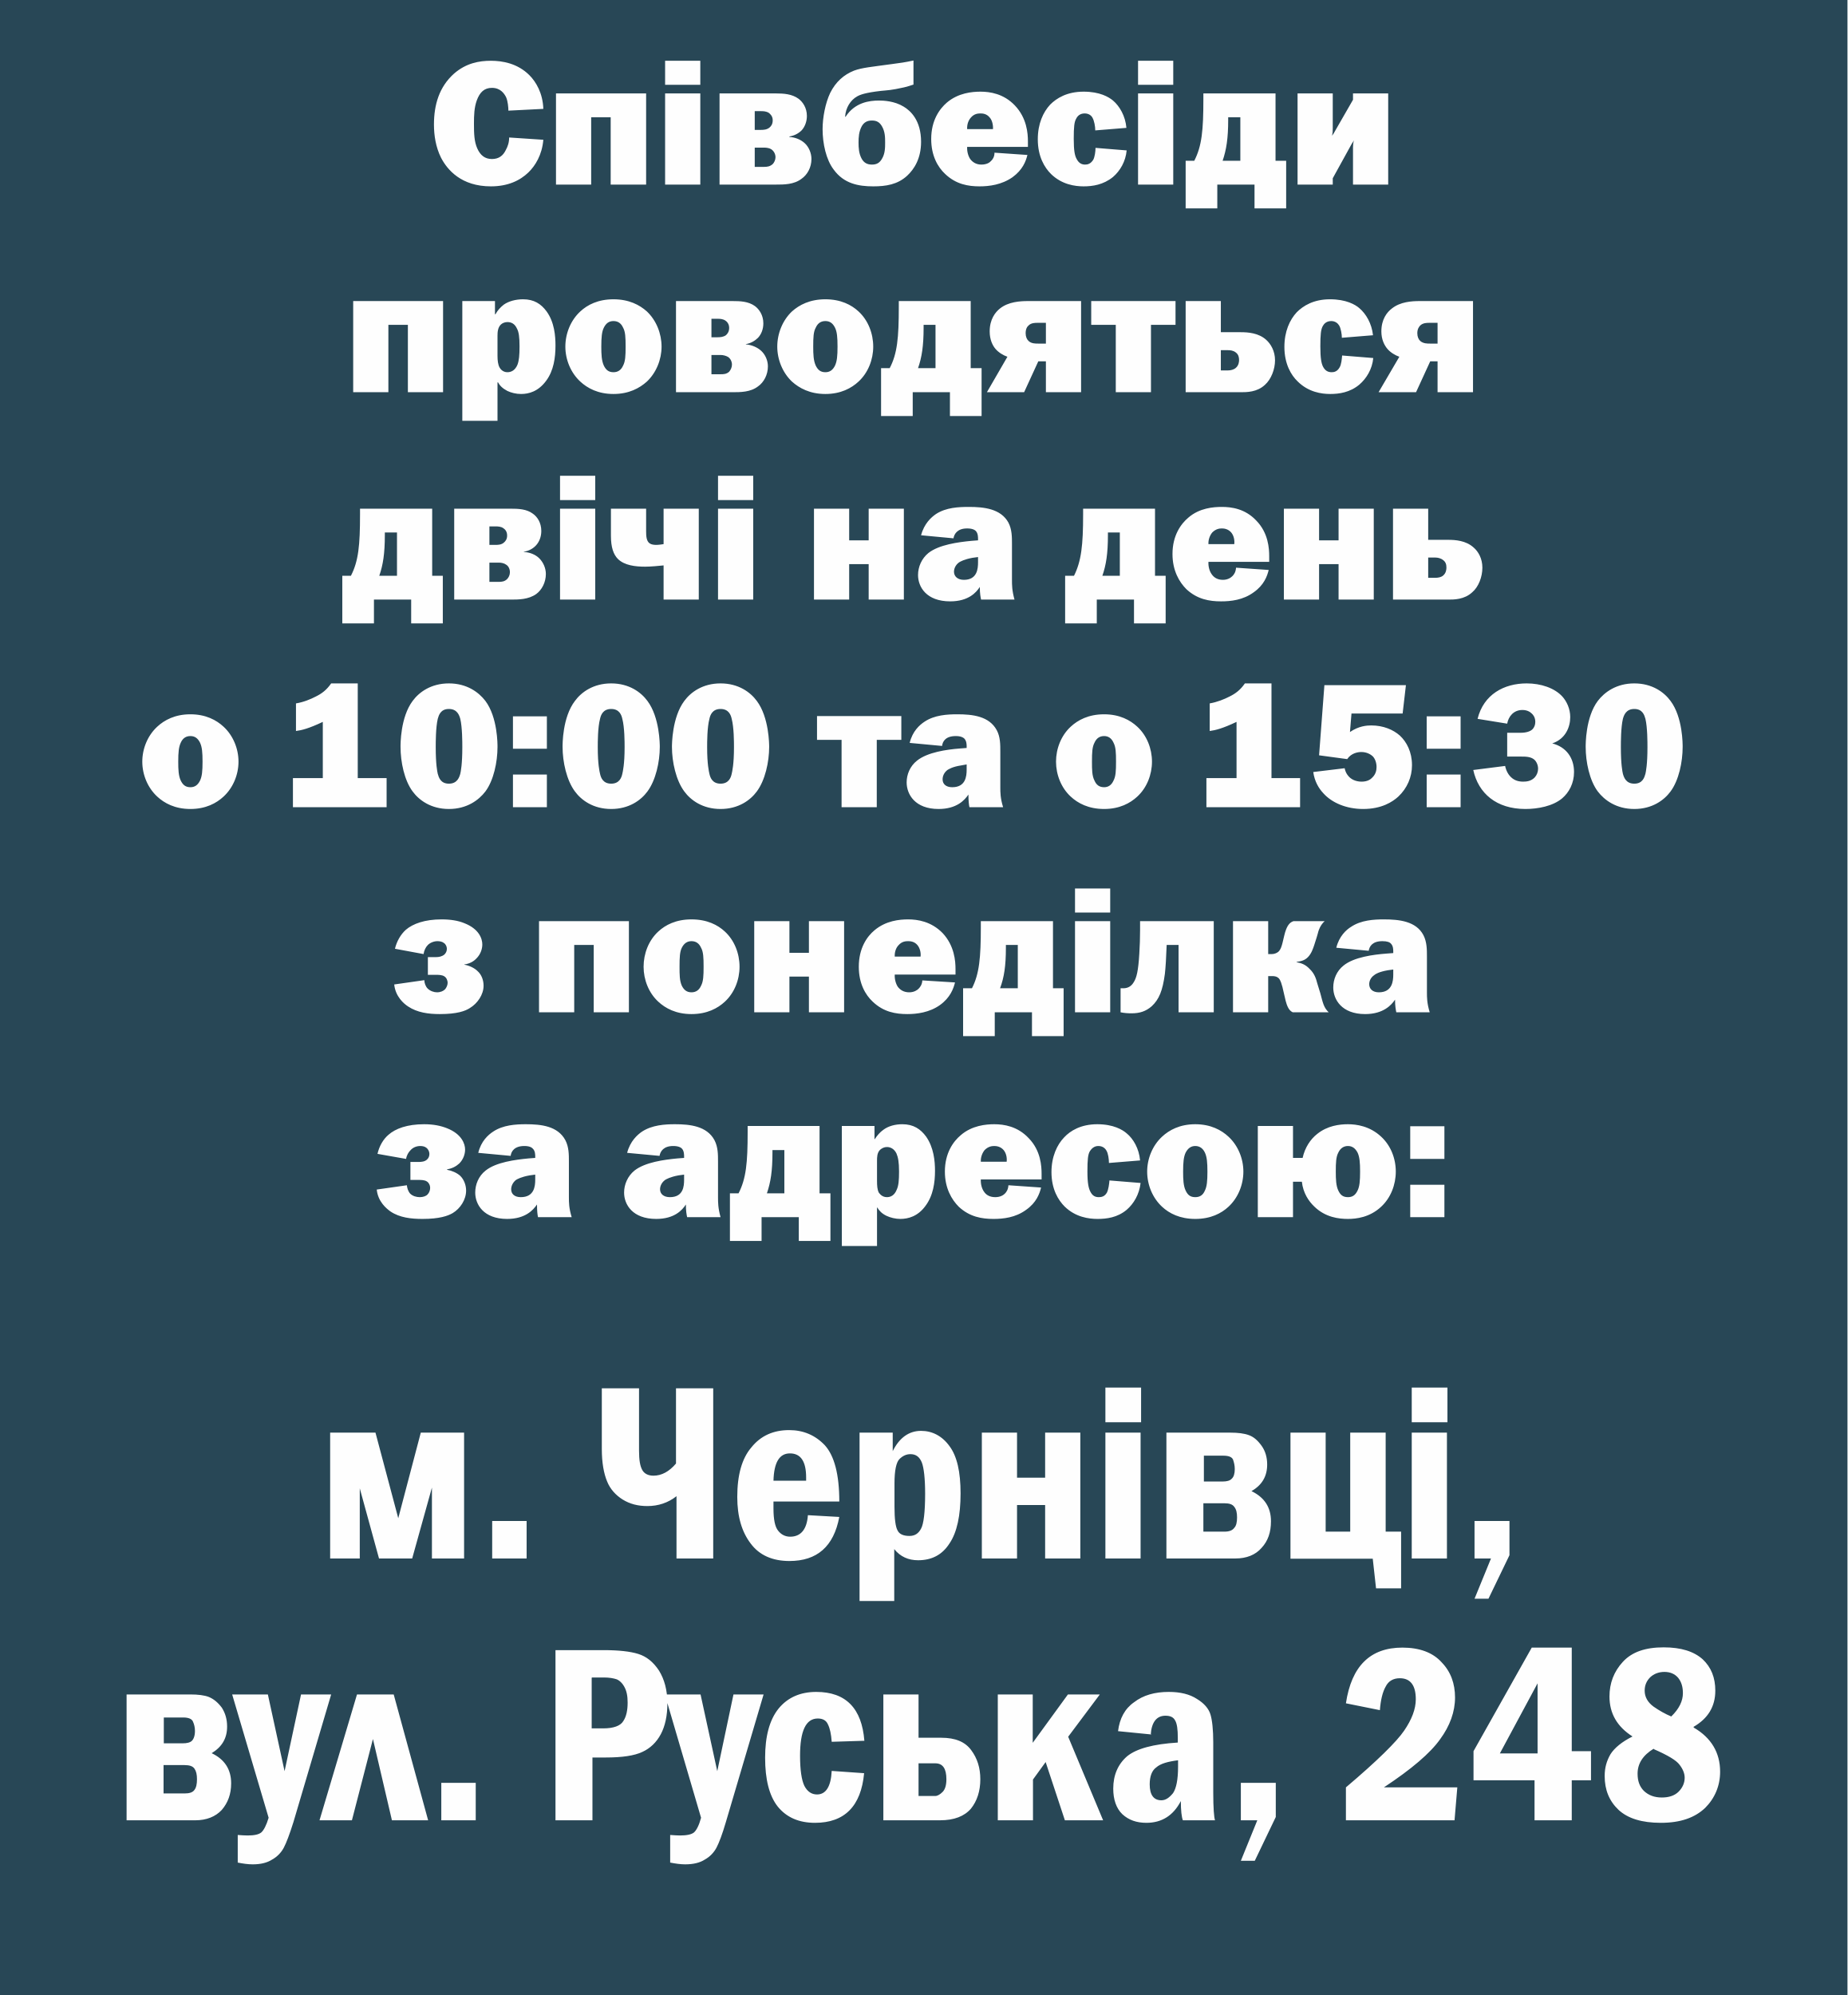
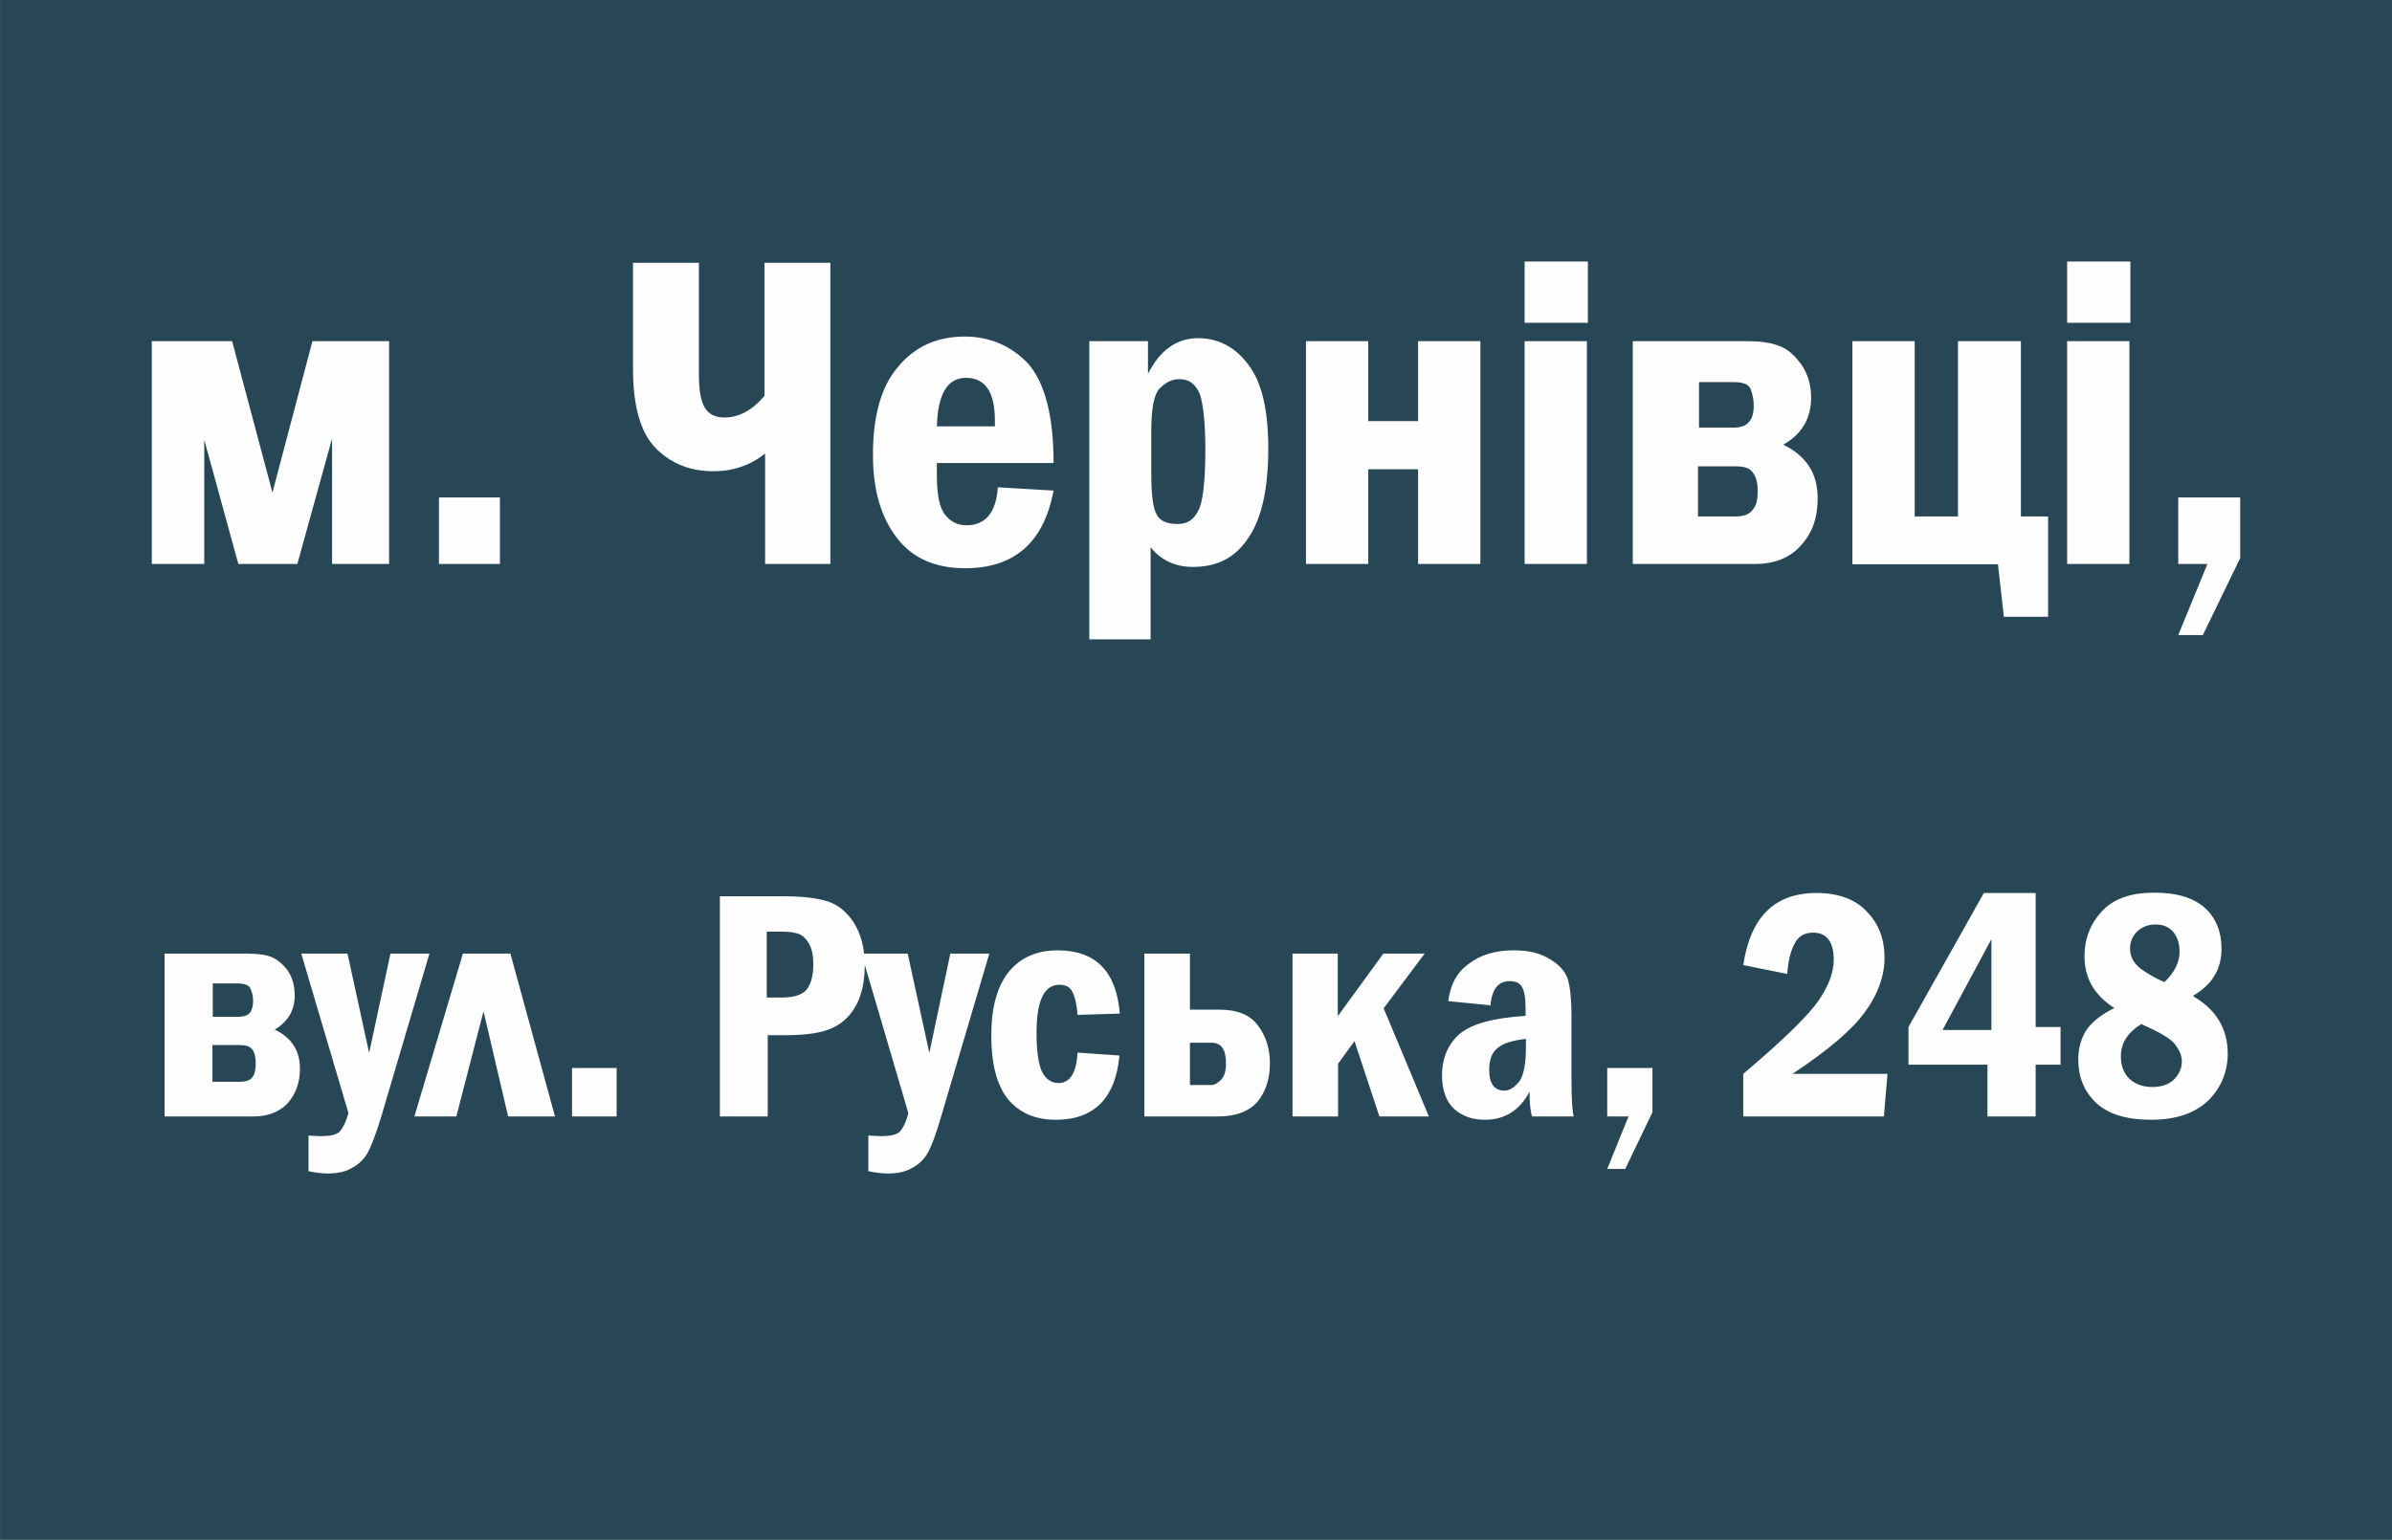
- <svg xmlns="http://www.w3.org/2000/svg" xml:space="preserve" width="72.972mm" height="78.792mm" version="1.1" style="shape-rendering:geometricPrecision; text-rendering:geometricPrecision; image-rendering:optimizeQuality; fill-rule:evenodd; clip-rule:evenodd" viewBox="0 0 7297 7879">
+ <svg xmlns="http://www.w3.org/2000/svg" xml:space="preserve" width="72.972mm" height="46.99mm" version="1.1" style="shape-rendering:geometricPrecision; text-rendering:geometricPrecision; image-rendering:optimizeQuality; fill-rule:evenodd; clip-rule:evenodd" viewBox="0 0 7297 4699">
  <defs>
    <style type="text/css">
   
    .fil0 {fill:#284756}
    .fil1 {fill:#FEFEFE;fill-rule:nonzero}
   
  </style>
  </defs>
  <g id="Слой_x0020_1">
-     <rect class="fil0" width="7297" height="7879" />
-     <path class="fil1" d="M1304 6155l0 -497 179 0 90 338 89 -338 171 0 0 497 -127 0 0 -280 -78 280 -131 0 -76 -277 0 277 -116 0 -1 0zm640 -148l136 0 0 148 -136 0 0 -148zm728 148l0 -246c-33,26 -72,39 -115,39 -37,0 -69,-8 -98,-26 -27,-17 -49,-41 -61,-71 -13,-31 -21,-74 -21,-128l0 -240 147 0 0 246c0,37 4,61 13,77 8,14 23,22 44,22 32,0 62,-16 89,-48l0 -297 147 0 0 672 -147 0 2 0 0 0zm643 -225l-260 0 0 27c0,44 6,74 19,89 11,14 27,23 47,23 42,0 66,-29 70,-85l124 7c-22,117 -88,174 -197,174 -67,0 -119,-23 -153,-69 -35,-46 -53,-106 -53,-184 0,-86 18,-152 56,-196 37,-46 87,-68 149,-68 56,0 103,20 141,60 37,41 57,114 57,222l0 0 0 0zm-131 -82c0,-6 0,-10 0,-13 0,-63 -21,-95 -64,-95 -42,0 -63,36 -65,108l128 0 1 0zm213 -190l129 0 0 73c27,-54 65,-80 112,-80 44,0 83,20 112,60 30,40 44,102 44,187 0,87 -14,154 -44,198 -29,45 -70,66 -124,66 -38,0 -70,-14 -94,-44l0 205 -137 0 0 -665 2 0 0 0zm136 293c0,47 4,79 12,93 7,15 23,22 47,22 22,0 36,-10 46,-29 10,-18 16,-64 16,-138 0,-60 -5,-102 -13,-123 -9,-22 -23,-33 -45,-33 -17,0 -31,7 -44,20 -12,13 -19,44 -19,95l0 94 0 -1zm345 204l0 -497 139 0 0 178 111 0 0 -178 139 0 0 497 -139 0 0 -211 -111 0 0 211 -139 0zm629 -538l-141 0 0 -137 141 0 0 137zm-141 41l139 0 0 497 -139 0 0 -497zm241 497l0 -497 251 0c32,0 56,3 75,10 19,7 34,20 50,42 15,21 22,46 22,74 0,46 -20,81 -62,105 52,25 77,65 77,119 0,44 -12,78 -37,105 -24,28 -60,42 -103,42l-272 0 -1 0 0 0zm146 -304l77 0c15,0 28,-3 35,-11 8,-7 12,-20 12,-38 0,-15 -3,-26 -7,-38 -5,-10 -17,-15 -39,-15l-76 0 0 102 -2 0zm0 198l84 0c18,0 31,-5 38,-15 8,-8 11,-23 11,-41 0,-19 -3,-32 -11,-42 -7,-10 -20,-14 -38,-14l-84 0 0 113 0 -1zm344 106l0 -497 139 0 0 391 97 0 0 -391 140 0 0 391 61 0 0 224 -99 0 -13 -117 -325 0 0 -1 0 0zm620 -538l-141 0 0 -137 141 0 0 137zm-141 41l139 0 0 497 -139 0 0 -497zm250 349l136 0 0 135 -83 172 -55 0 65 -159 -65 0 0 -148 2 0z" />
-     <path class="fil1" d="M2146 430c-2,-62 -29,-107 -55,-133 -47,-47 -107,-57 -152,-57 -46,0 -98,9 -146,51 -58,52 -79,122 -79,201 0,42 7,89 28,131 25,48 80,113 197,113 67,0 115,-23 148,-55 27,-26 54,-69 59,-129l-135 -9c0,19 -5,35 -14,51 -10,20 -26,34 -54,34 -28,0 -46,-15 -58,-42 -12,-27 -13,-58 -13,-97 0,-34 1,-64 11,-92 12,-33 30,-50 60,-50 34,0 49,23 56,37 7,16 9,41 9,53l138 -7zm50 -61l0 360 139 0 0 -266 77 0 0 266 140 0 0 -360 -356 0zm570 0l-139 0 0 360 139 0 0 -360zm0 -129l-139 0 0 95 139 0 0 -95zm76 129l0 360 222 0c33,0 72,0 102,-23 23,-16 39,-45 39,-78 0,-23 -10,-47 -26,-62 -16,-15 -39,-24 -61,-25l0 -2c19,-3 36,-12 48,-24 13,-14 21,-35 21,-57 0,-33 -17,-56 -33,-68 -26,-19 -59,-21 -89,-21l-223 0zm139 70l25 0c8,0 20,0 31,7 6,5 15,13 15,29 0,16 -7,24 -13,29 -10,8 -22,9 -33,9l-25 0 0 -74zm0 144l38 0c9,0 21,2 28,7 10,7 16,19 16,31 0,10 -5,21 -11,27 -11,10 -23,11 -33,11l-38 0 0 -76zm627 -344c-33,7 -53,10 -85,14 -79,11 -118,14 -150,26 -40,16 -72,44 -94,88 -19,40 -30,97 -30,143 0,57 14,121 44,160 40,55 97,66 156,66 50,0 96,-7 134,-42 28,-26 55,-68 55,-134 0,-85 -42,-123 -69,-139 -36,-22 -79,-24 -97,-24 -39,0 -96,8 -132,64l-2 0c2,-36 22,-66 47,-80 12,-7 33,-15 94,-22 29,-3 38,-2 92,-14 15,-4 23,-6 37,-11l0 -95zm-164 237c19,0 30,7 39,22 13,22 13,45 13,65 0,20 0,44 -13,65 -9,15 -20,22 -39,22 -19,0 -31,-7 -40,-22 -12,-21 -13,-45 -13,-65 0,-20 1,-43 13,-65 9,-15 21,-22 40,-22zm484 127c0,16 -7,27 -14,33 -5,6 -17,14 -38,14 -21,0 -35,-10 -44,-22 -8,-12 -13,-30 -12,-48l240 0 0 -22c0,-31 -4,-92 -52,-142 -44,-46 -98,-54 -135,-54 -34,0 -88,5 -133,43 -29,25 -62,70 -62,144 0,66 26,111 55,138 43,41 91,49 136,49 38,0 87,-6 130,-36 40,-29 53,-63 59,-88l-130 -9zm-108 -93c-1,-19 5,-35 15,-46 13,-15 28,-16 38,-16 8,0 24,1 36,16 10,11 14,30 13,46l-102 0zm629 -5c-4,-47 -27,-86 -53,-108 -17,-14 -52,-35 -116,-35 -66,0 -107,26 -132,51 -28,30 -49,76 -49,137 0,69 27,112 52,137 43,42 95,49 129,49 35,0 78,-6 116,-37 28,-24 50,-61 54,-105l-123 -10c0,14 -3,36 -9,47 -10,16 -22,19 -32,19 -13,0 -25,-5 -34,-23 -7,-13 -11,-32 -11,-79 0,-47 2,-67 10,-80 5,-10 15,-20 33,-20 17,0 27,9 31,17 7,12 11,35 11,50l123 -10zm185 -136l-139 0 0 360 139 0 0 -360zm0 -129l-139 0 0 95 139 0 0 -95zm119 129l0 23c0,122 -6,185 -36,243l-34 0 0 188 125 0 0 -94 147 0 0 94 125 0 0 -188 -42 0 0 -266 -285 0zm98 94l48 0 0 172 -70 0c15,-44 22,-89 22,-161l0 -11zm274 -94l0 360 139 0 0 -25 70 -127c9,-17 8,-11 13,-23 -2,10 -3,21 -3,27l0 148 139 0 0 -360 -139 0 0 25 -73 127c-2,3 -2,5 -10,15 3,-11 3,-20 3,-30l0 -137 -139 0z" />
-     <path class="fil1" d="M1395 1189l0 360 139 0 0 -266 77 0 0 266 139 0 0 -360 -355 0zm570 473l0 -152 2 0c7,13 18,24 37,34 15,7 34,12 54,12 31,0 68,-10 99,-52 30,-40 37,-92 37,-139 0,-38 -4,-92 -35,-135 -22,-30 -50,-48 -93,-48 -28,0 -56,7 -76,21 -13,10 -25,23 -33,38l-2 0 0 -52 -129 0 0 473 139 0zm0 -336c0,-14 1,-32 13,-44 6,-6 16,-10 26,-10 15,0 29,6 38,26 7,13 10,32 10,70 0,35 -2,56 -8,72 -9,22 -24,30 -40,30 -18,0 -28,-13 -31,-19 -6,-11 -8,-27 -8,-46l0 -79zm458 -144c-61,0 -103,22 -131,48 -38,35 -59,87 -59,139 0,51 21,103 59,138 28,26 70,49 131,49 61,0 103,-23 132,-49 37,-35 58,-87 58,-138 0,-52 -21,-104 -58,-139 -29,-26 -71,-48 -132,-48zm0 288c-20,0 -30,-10 -38,-26 -9,-20 -10,-44 -10,-75 0,-37 2,-59 10,-75 9,-18 21,-26 38,-26 17,0 30,8 38,26 9,16 10,38 10,75 0,36 -1,58 -10,75 -8,18 -21,26 -38,26zm247 -281l0 360 222 0c33,0 72,0 102,-23 23,-16 39,-46 39,-79 0,-23 -10,-46 -26,-61 -16,-15 -39,-24 -61,-26l0 -1c19,-3 36,-13 48,-25 13,-14 21,-34 21,-57 0,-33 -17,-56 -33,-68 -26,-19 -59,-20 -89,-20l-223 0zm140 70l24 0c9,0 20,0 31,7 6,4 15,13 15,29 0,15 -7,24 -13,29 -10,7 -22,8 -33,8l-24 0 0 -73zm0 143l37 0c9,0 21,3 29,8 9,6 15,18 15,30 0,11 -5,21 -11,28 -11,10 -23,10 -33,10l-37 0 0 -76zm450 -220c-61,0 -103,22 -132,48 -37,35 -58,87 -58,139 0,51 21,103 58,138 29,26 71,49 132,49 61,0 103,-23 131,-49 38,-35 58,-87 58,-138 0,-52 -20,-104 -58,-139 -28,-26 -70,-48 -131,-48zm0 288c-20,0 -30,-10 -38,-26 -9,-20 -10,-44 -10,-75 0,-37 1,-59 10,-75 8,-18 21,-26 38,-26 17,0 29,8 38,26 8,16 10,38 10,75 0,36 -2,58 -10,75 -9,18 -21,26 -38,26zm290 -281l0 23c0,122 -6,185 -36,242l-34 0 0 189 125 0 0 -94 147 0 0 94 125 0 0 -189 -43 0 0 -265 -284 0zm98 94l47 0 0 171 -69 0c15,-43 22,-88 22,-160l0 -11zm622 -94l-209 0c-33,0 -78,3 -111,29 -19,15 -41,43 -41,91 0,32 11,55 23,69 12,14 30,25 47,31l-81 140 147 0 56 -122 30 0 0 122 139 0 0 -360zm-139 86l0 82 -30 0c-12,0 -27,0 -38,-10 -7,-6 -12,-17 -12,-31 0,-17 6,-26 12,-31 10,-10 26,-10 34,-10l34 0zm179 -86l0 94 97 0 0 266 139 0 0 -266 97 0 0 -94 -333 0zm373 0l0 360 218 0c23,0 64,0 95,-29 25,-22 40,-62 40,-97 0,-37 -17,-65 -35,-81 -30,-27 -71,-30 -100,-30l-79 0 0 -123 -139 0zm139 194l28 0c9,0 21,1 31,9 11,8 13,20 13,30 0,6 -1,21 -13,31 -8,7 -20,10 -32,10l-27 0 0 -80zm601 -59c-5,-47 -28,-85 -54,-107 -16,-14 -52,-35 -116,-35 -65,0 -106,26 -131,51 -28,30 -49,76 -49,137 0,68 27,112 52,136 43,43 95,50 129,50 35,0 78,-6 115,-37 28,-24 51,-61 55,-105l-123 -10c-1,13 -3,36 -10,47 -9,16 -21,19 -31,19 -14,0 -26,-5 -35,-23 -6,-13 -10,-32 -10,-79 0,-47 2,-67 10,-81 5,-9 15,-19 33,-19 16,0 26,9 31,17 7,11 11,35 11,49l123 -10zm395 -135l-210 0c-33,0 -77,3 -110,29 -20,15 -42,43 -42,91 0,32 12,55 24,69 12,14 30,25 47,31l-82 140 148 0 56 -122 29 0 0 122 140 0 0 -360zm-140 86l0 82 -29 0c-12,0 -27,0 -39,-10 -7,-6 -12,-17 -12,-31 0,-17 7,-26 12,-31 11,-10 26,-10 35,-10l33 0z" />
-     <path class="fil1" d="M1422 2009l0 23c0,121 -6,184 -36,242l-34 0 0 188 125 0 0 -94 147 0 0 94 125 0 0 -188 -42 0 0 -265 -285 0zm98 94l48 0 0 171 -70 0c15,-43 22,-88 22,-161l0 -10zm274 -94l0 359 222 0c32,0 71,0 102,-22 22,-16 38,-46 38,-79 0,-23 -10,-46 -26,-62 -15,-15 -38,-24 -61,-25l0 -1c20,-3 37,-13 48,-25 13,-14 21,-34 21,-57 0,-33 -16,-56 -33,-68 -25,-19 -58,-20 -89,-20l-222 0zm139 70l24 0c9,0 21,0 31,7 6,4 15,12 15,29 0,15 -7,23 -13,28 -9,8 -21,9 -33,9l-24 0 0 -73zm0 143l37 0c9,0 21,2 29,8 10,6 15,18 15,30 0,11 -5,21 -11,27 -10,10 -22,11 -33,11l-37 0 0 -76zm418 -213l-139 0 0 359 139 0 0 -359zm0 -130l-139 0 0 96 139 0 0 -96zm62 130l0 107c0,46 10,74 28,92 26,25 68,30 107,30 23,0 53,-3 73,-5l0 135 139 0 0 -359 -139 0 0 140c-7,1 -20,3 -29,3 -8,0 -19,-1 -26,-6 -13,-9 -14,-29 -14,-48l0 -89 -139 0zm562 0l-139 0 0 359 139 0 0 -359zm0 -130l-139 0 0 96 139 0 0 -96zm240 130l0 359 139 0 0 -140 77 0 0 140 139 0 0 -359 -139 0 0 125 -77 0 0 -125 -139 0zm551 117c3,-18 16,-39 54,-39 19,0 30,5 35,11 8,9 8,24 8,31l0 5 -26 2c-52,5 -128,15 -170,48 -27,22 -41,55 -41,87 0,47 33,104 127,104 72,0 103,-35 117,-57 0,26 3,41 5,50l132 0c-10,-36 -10,-58 -10,-78l0 -141c0,-29 0,-58 -14,-85 -30,-55 -97,-62 -156,-62 -40,0 -90,2 -130,28 -19,13 -47,38 -59,84l128 12zm97 74l0 20c0,26 -3,70 -56,70 -25,0 -39,-14 -39,-32 0,-11 5,-26 20,-37 5,-3 20,-12 53,-18l22 -3zm415 -191l0 23c0,121 -7,184 -36,242l-35 0 0 188 125 0 0 -94 147 0 0 94 125 0 0 -188 -42 0 0 -265 -284 0zm98 94l47 0 0 171 -69 0c15,-43 22,-88 22,-161l0 -10zm506 139c-1,17 -8,27 -14,33 -6,6 -18,15 -38,15 -22,0 -36,-10 -44,-22 -9,-12 -14,-31 -13,-49l240 0 0 -22c0,-30 -3,-92 -51,-141 -44,-47 -98,-54 -136,-54 -33,0 -88,4 -132,42 -30,25 -63,71 -63,144 0,66 27,111 55,139 43,40 91,48 137,48 38,0 87,-5 129,-36 40,-28 53,-63 59,-88l-129 -9zm-109 -93c-1,-18 6,-35 15,-46 14,-14 28,-16 38,-16 9,0 25,2 37,16 10,12 14,30 12,46l-102 0zm298 -140l0 359 139 0 0 -140 77 0 0 140 139 0 0 -359 -139 0 0 125 -77 0 0 -125 -139 0zm431 0l0 359 219 0c22,0 63,0 94,-29 25,-21 40,-61 40,-97 0,-36 -16,-64 -35,-80 -30,-27 -71,-30 -100,-30l-79 0 0 -123 -139 0zm139 193l28 0c9,0 21,2 31,10 11,8 13,19 13,30 0,6 -1,21 -13,31 -8,7 -20,9 -32,9l-27 0 0 -80z" />
-     <path class="fil1" d="M752 2821c-61,0 -103,23 -131,49 -38,35 -59,87 -59,138 0,51 21,103 59,138 28,26 70,49 131,49 61,0 103,-23 131,-49 38,-35 59,-87 59,-138 0,-51 -21,-103 -59,-138 -28,-26 -70,-49 -131,-49zm0 288c-20,0 -30,-10 -38,-26 -9,-19 -10,-44 -10,-75 0,-37 2,-58 10,-75 8,-18 21,-26 38,-26 17,0 29,8 38,26 8,17 10,38 10,75 0,37 -2,58 -10,75 -9,18 -21,26 -38,26zm661 -410l-105 0c-18,26 -37,40 -59,51 -23,12 -50,23 -80,28l0 109c23,-3 51,-10 106,-36l0 222 -118 0 0 115 370 0 0 -115 -114 0 0 -374zm360 0c-71,0 -118,35 -143,69 -49,65 -48,173 -48,182 0,59 15,132 48,176 25,34 72,69 143,69 71,0 118,-35 144,-69 33,-44 48,-117 48,-176 0,-9 1,-117 -48,-182 -26,-34 -73,-69 -144,-69zm0 101c33,0 41,25 45,39 8,34 8,92 8,112 0,68 -6,96 -8,105 -4,14 -12,39 -45,39 -33,0 -40,-25 -44,-39 -2,-9 -8,-37 -8,-105 0,-20 0,-78 8,-112 4,-14 11,-39 44,-39zm387 259l-134 0 0 129 134 0 0 -129zm0 -230l-134 0 0 128 134 0 0 -128zm254 -130c-71,0 -118,35 -143,69 -50,65 -49,173 -49,182 0,59 16,132 49,176 25,34 72,69 143,69 71,0 118,-35 143,-69 33,-44 49,-117 49,-176 0,-9 0,-117 -49,-182 -25,-34 -72,-69 -143,-69zm0 101c33,0 41,25 44,39 9,34 9,92 9,112 0,68 -7,96 -9,105 -3,14 -11,39 -44,39 -33,0 -41,-25 -44,-39 -2,-9 -9,-37 -9,-105 0,-20 0,-78 9,-112 3,-14 11,-39 44,-39zm432 -101c-71,0 -118,35 -143,69 -49,65 -49,173 -49,182 0,59 16,132 49,176 25,34 72,69 143,69 71,0 118,-35 143,-69 33,-44 49,-117 49,-176 0,-9 0,-117 -49,-182 -25,-34 -72,-69 -143,-69zm0 101c33,0 41,25 44,39 9,34 9,92 9,112 0,68 -7,96 -9,105 -3,14 -11,39 -44,39 -33,0 -41,-25 -44,-39 -2,-9 -9,-37 -9,-105 0,-20 0,-78 9,-112 3,-14 11,-39 44,-39zm381 28l0 94 97 0 0 266 139 0 0 -266 97 0 0 -94 -333 0zm494 118c2,-19 15,-39 54,-39 19,0 29,5 34,10 9,10 9,24 9,31l0 6 -26 2c-53,4 -129,15 -170,48 -28,22 -41,55 -41,86 0,47 33,105 126,105 72,0 103,-35 118,-57 0,25 2,41 4,50l133 0c-11,-36 -11,-58 -11,-79l0 -140c0,-29 0,-59 -14,-85 -30,-56 -96,-63 -156,-63 -40,0 -90,3 -129,29 -20,13 -48,38 -59,84l128 12zm97 73l0 21c0,26 -4,69 -57,69 -25,0 -38,-13 -38,-31 0,-12 5,-26 19,-37 5,-3 20,-13 54,-18l22 -4zm543 -198c-62,0 -104,23 -132,49 -38,35 -58,87 -58,138 0,51 20,103 58,138 28,26 70,49 132,49 61,0 103,-23 131,-49 38,-35 58,-87 58,-138 0,-51 -20,-103 -58,-138 -28,-26 -70,-49 -131,-49zm0 288c-20,0 -31,-10 -38,-26 -10,-19 -10,-44 -10,-75 0,-37 1,-58 10,-75 8,-18 21,-26 38,-26 16,0 29,8 37,26 9,17 10,38 10,75 0,37 -1,58 -10,75 -8,18 -21,26 -37,26zm661 -410l-105 0c-18,26 -37,40 -59,51 -23,12 -51,23 -80,28l0 109c23,-3 51,-10 106,-36l0 222 -119 0 0 115 370 0 0 -115 -113 0 0 -374zm531 7l-322 0 -21 277 111 15c17,-25 44,-28 56,-28 18,0 35,7 46,18 8,9 14,24 14,41 0,13 -3,28 -16,41 -7,8 -20,17 -43,17 -23,0 -42,-9 -53,-23 -7,-8 -12,-19 -14,-30l-124 15c5,36 21,64 40,84 33,37 90,62 157,62 73,0 116,-28 139,-49 35,-33 54,-77 54,-124 0,-52 -21,-92 -48,-117 -26,-23 -65,-40 -113,-40 -17,0 -49,2 -84,26l6 -73 202 0 13 -112zm216 353l-134 0 0 129 134 0 0 -129zm0 -230l-134 0 0 128 134 0 0 -128zm184 29c5,-28 25,-54 60,-54 18,0 30,7 37,14 6,5 14,16 14,33 0,12 -4,21 -10,28 -9,10 -27,15 -48,15l-53 0 0 94 55 0c17,0 38,0 52,12 9,8 15,22 15,36 0,13 -5,25 -13,34 -14,15 -32,17 -46,17 -24,0 -40,-8 -53,-23 -13,-15 -18,-36 -18,-39l-126 16c20,92 91,154 206,154 49,0 108,-11 145,-42 27,-23 47,-59 47,-104 0,-56 -31,-99 -86,-113 53,-18 71,-65 71,-104 0,-33 -14,-62 -31,-81 -31,-34 -85,-52 -141,-52 -89,0 -170,43 -194,140l117 19zm502 -159c-71,0 -118,35 -144,69 -49,65 -48,173 -48,182 0,59 15,132 48,176 26,34 73,69 144,69 71,0 118,-35 143,-69 33,-44 48,-117 48,-176 0,-9 1,-117 -48,-182 -25,-34 -72,-69 -143,-69zm0 101c33,0 40,25 44,39 8,34 8,92 8,112 0,68 -6,96 -8,105 -4,14 -11,39 -44,39 -33,0 -41,-25 -45,-39 -2,-9 -8,-37 -8,-105 0,-20 0,-78 8,-112 4,-14 12,-39 45,-39z" />
-     <path class="fil1" d="M1673 3768c2,-14 8,-27 17,-36 9,-9 24,-15 38,-15 9,0 19,2 25,7 8,5 12,15 12,23 0,10 -4,17 -10,23 -10,8 -22,10 -33,10l-32 0 0 70 32 0c10,0 24,0 33,6 8,5 13,15 13,26 0,9 -5,19 -10,25 -7,7 -18,12 -32,12 -12,0 -27,-5 -37,-15 -8,-8 -13,-22 -13,-33l-119 17c5,48 38,76 55,87 36,24 80,30 125,30 68,0 101,-12 119,-24 30,-18 54,-53 54,-88 0,-22 -8,-44 -24,-58 -12,-12 -33,-22 -52,-25l0 -1c21,-3 37,-12 48,-24 16,-16 23,-37 23,-55 0,-22 -12,-61 -71,-84 -24,-10 -54,-15 -90,-15 -66,0 -113,17 -141,41 -20,18 -36,45 -43,75l113 21zm456 -130l0 360 139 0 0 -266 77 0 0 266 139 0 0 -360 -355 0zm602 -7c-61,0 -103,22 -131,48 -38,35 -58,87 -58,139 0,51 20,103 58,138 28,26 70,49 131,49 62,0 104,-23 132,-49 38,-35 58,-87 58,-138 0,-52 -20,-104 -58,-139 -28,-26 -70,-48 -132,-48zm0 288c-19,0 -30,-10 -38,-26 -9,-20 -9,-44 -9,-75 0,-37 1,-59 9,-75 9,-18 22,-26 38,-26 17,0 30,8 38,26 9,16 10,38 10,75 0,36 -1,58 -10,75 -8,18 -21,26 -38,26zm248 -281l0 360 139 0 0 -141 77 0 0 141 139 0 0 -360 -139 0 0 125 -77 0 0 -125 -139 0zm664 234c-1,16 -8,26 -15,33 -5,5 -17,14 -37,14 -22,0 -36,-10 -45,-22 -8,-12 -13,-31 -12,-48l240 0 0 -22c0,-31 -4,-92 -51,-142 -45,-46 -99,-54 -136,-54 -34,0 -88,5 -133,43 -29,24 -62,70 -62,144 0,66 26,111 55,138 43,41 91,49 137,49 37,0 87,-6 129,-36 40,-29 53,-64 59,-89l-129 -8zm-109 -94c-1,-18 5,-35 15,-45 13,-15 28,-16 38,-16 8,0 25,1 37,16 9,11 14,29 12,45l-102 0zm340 -140l0 23c0,122 -6,185 -35,242l-35 0 0 189 125 0 0 -94 147 0 0 94 125 0 0 -189 -42 0 0 -265 -285 0zm99 94l47 0 0 171 -70 0c16,-43 23,-88 23,-160l0 -11zm412 -94l-139 0 0 360 139 0 0 -360zm0 -129l-139 0 0 95 139 0 0 -95zm118 129l0 35c0,29 -1,63 -3,93 -4,69 -11,96 -22,113 -12,21 -30,24 -41,24 -3,0 -7,0 -11,0l0 95c15,3 29,4 43,4 33,0 57,-8 80,-28 29,-27 43,-61 52,-128 3,-28 5,-60 7,-114l47 0 0 266 139 0 0 -360 -291 0zm367 0l0 360 139 0 0 -143 17 0c7,0 18,1 26,10 4,5 10,14 20,62 4,16 7,36 16,53 5,9 10,14 18,18l142 0c-20,-19 -23,-38 -33,-75l-12 -39c-5,-20 -12,-40 -30,-57 -16,-17 -31,-23 -52,-27l0 -1c19,-3 33,-6 46,-20 13,-14 19,-32 24,-47 17,-52 14,-48 18,-59 6,-16 14,-27 23,-35l-123 0c-12,4 -21,12 -29,32 -6,15 -9,32 -14,52 -3,12 -7,28 -17,37 -6,5 -16,9 -25,9l-15 0 0 -130 -139 0zm536 117c3,-18 15,-38 54,-38 19,0 29,4 34,10 9,9 9,24 9,31l0 6 -26 2c-53,4 -129,14 -170,47 -28,22 -41,55 -41,87 0,47 33,105 126,105 72,0 104,-36 118,-57 0,25 3,40 5,50l132 0c-11,-36 -11,-59 -11,-79l0 -141c0,-28 0,-58 -14,-85 -29,-55 -96,-62 -156,-62 -40,0 -90,3 -129,29 -20,12 -48,38 -59,83l128 12zm97 74l0 20c0,26 -4,70 -57,70 -25,0 -38,-14 -38,-32 0,-11 5,-26 20,-36 4,-4 19,-13 53,-19l22 -3z" />
-     <path class="fil1" d="M1604 4577c2,-14 9,-26 18,-35 9,-10 23,-16 38,-16 9,0 18,2 24,7 8,6 12,16 12,24 0,9 -3,17 -10,23 -9,8 -22,9 -33,9l-32 0 0 71 32 0c10,0 24,0 33,6 8,5 13,15 13,25 0,10 -4,20 -10,26 -6,7 -18,11 -31,11 -13,0 -28,-4 -38,-14 -8,-9 -12,-22 -13,-33l-119 17c5,48 38,75 55,87 36,24 81,29 126,29 67,0 100,-12 119,-23 30,-18 53,-53 53,-89 0,-21 -8,-43 -23,-58 -13,-12 -34,-21 -52,-24l0 -2c20,-3 36,-12 48,-23 16,-16 23,-37 23,-55 0,-22 -13,-61 -71,-84 -25,-10 -54,-16 -91,-16 -66,0 -113,17 -141,42 -20,17 -36,44 -43,75l113 20zm413 -12c2,-18 15,-39 54,-39 19,0 29,5 34,11 9,9 9,24 9,31l0 5 -26 2c-53,5 -129,15 -170,48 -28,22 -41,55 -41,87 0,47 33,104 126,104 72,0 103,-35 118,-57 0,26 2,41 4,50l133 0c-11,-36 -11,-58 -11,-79l0 -140c0,-29 0,-58 -14,-85 -30,-56 -96,-63 -156,-63 -40,0 -90,3 -129,29 -20,13 -48,38 -59,84l128 12zm97 74l0 20c0,26 -4,69 -57,69 -25,0 -38,-13 -38,-31 0,-11 5,-26 19,-37 5,-3 20,-12 54,-18l22 -3zm491 -74c3,-18 16,-39 54,-39 19,0 30,5 35,11 8,9 8,24 8,31l0 5 -26 2c-53,5 -128,15 -170,48 -27,22 -41,55 -41,87 0,47 33,104 127,104 72,0 103,-35 117,-57 0,26 3,41 5,50l132 0c-10,-36 -10,-58 -10,-79l0 -140c0,-29 0,-58 -14,-85 -30,-56 -97,-63 -156,-63 -40,0 -90,3 -130,29 -19,13 -47,38 -59,84l128 12zm97 74l0 20c0,26 -3,69 -56,69 -25,0 -39,-13 -39,-31 0,-11 5,-26 20,-37 5,-3 20,-12 53,-18l22 -3zm251 -192l0 24c0,121 -6,184 -36,242l-34 0 0 188 125 0 0 -94 147 0 0 94 125 0 0 -188 -43 0 0 -266 -284 0zm98 95l47 0 0 171 -69 0c15,-44 22,-88 22,-161l0 -10zm413 379l0 -152 1 0c8,13 18,24 37,33 15,7 35,12 54,12 31,0 69,-10 99,-51 31,-41 38,-93 38,-139 0,-39 -5,-92 -35,-135 -22,-30 -50,-49 -94,-49 -28,0 -55,7 -75,22 -13,9 -25,23 -34,37l-1 0 0 -52 -129 0 0 474 139 0zm0 -337c0,-13 0,-31 12,-43 7,-6 16,-11 27,-11 14,0 29,7 38,26 6,14 10,33 10,71 0,35 -2,56 -9,71 -9,23 -24,30 -39,30 -19,0 -28,-13 -32,-18 -6,-12 -7,-27 -7,-47l0 -79zm519 97c-1,17 -8,27 -14,33 -6,6 -18,14 -38,14 -22,0 -36,-9 -44,-21 -9,-12 -14,-31 -13,-49l240 0 0 -22c0,-30 -3,-92 -51,-141 -44,-47 -98,-55 -136,-55 -33,0 -88,5 -132,43 -30,25 -63,71 -63,144 0,66 27,111 55,139 43,40 91,48 137,48 38,0 87,-5 129,-36 40,-28 53,-63 59,-88l-129 -9zm-109 -93c-1,-18 6,-35 15,-46 14,-14 28,-16 38,-16 9,0 25,2 37,16 10,12 14,30 12,46l-102 0zm629 -5c-4,-47 -27,-86 -53,-107 -16,-14 -52,-36 -116,-36 -65,0 -107,26 -131,52 -28,29 -50,76 -50,137 0,68 27,111 52,136 43,42 95,49 130,49 35,0 78,-5 115,-36 28,-24 50,-61 55,-106l-123 -10c-1,14 -4,36 -10,48 -9,16 -22,18 -32,18 -13,0 -25,-4 -34,-23 -6,-12 -11,-31 -11,-78 0,-47 2,-68 10,-81 6,-9 16,-20 33,-20 17,0 27,9 32,18 7,11 10,34 10,49l123 -10zm218 -143c-61,0 -103,23 -131,49 -38,35 -59,87 -59,138 0,52 21,104 59,139 28,26 70,48 131,48 61,0 103,-22 131,-48 38,-35 59,-87 59,-139 0,-51 -21,-103 -59,-138 -28,-26 -70,-49 -131,-49zm0 288c-20,0 -30,-9 -38,-26 -9,-19 -10,-44 -10,-75 0,-36 2,-58 10,-75 9,-17 21,-26 38,-26 17,0 30,9 38,26 8,17 10,39 10,75 0,37 -2,59 -10,75 -8,19 -21,26 -38,26zm386 -155l0 -126 -139 0 0 360 139 0 0 -140 35 0c5,45 27,77 49,98 44,43 97,49 133,49 33,0 86,-6 131,-48 38,-35 58,-87 58,-139 0,-52 -20,-103 -58,-138 -45,-42 -98,-49 -131,-49 -34,0 -81,6 -121,38 -27,21 -49,54 -58,95l-38 0zm217 155c-20,0 -30,-9 -38,-26 -9,-19 -10,-44 -10,-75 0,-36 1,-58 10,-75 8,-17 21,-26 38,-26 17,0 29,9 38,26 8,17 10,39 10,75 0,37 -2,59 -10,75 -9,19 -21,26 -38,26zm381 -49l-135 0 0 128 135 0 0 -128zm0 -231l-135 0 0 129 135 0 0 -129z" />
-     <path class="fil1" d="M500 7189l0 -497 251 0c31,0 56,3 74,10 19,8 35,21 51,42 14,22 21,46 21,75 0,46 -20,80 -61,105 51,24 77,64 77,119 0,43 -13,77 -37,105 -25,27 -61,41 -104,41l-271 0 -1 0 0 0zm146 -304l76 0c16,0 29,-3 36,-10 7,-7 12,-20 12,-39 0,-14 -3,-26 -8,-37 -4,-10 -17,-16 -38,-16l-77 0 0 102 -1 0zm0 198l83 0c19,0 32,-4 39,-14 7,-9 10,-23 10,-42 0,-19 -3,-32 -10,-42 -7,-10 -20,-14 -39,-14l-83 0 0 113 0 -1zm273 -391l139 0 66 303 65 -303 119 0 -149 504c-15,48 -28,82 -38,101 -10,19 -26,36 -46,47 -20,13 -46,19 -77,19 -19,0 -39,-3 -59,-7l0 -109c14,1 27,2 39,2 27,0 44,-4 54,-12 10,-9 20,-28 29,-58l-144 -487 2 0zm343 497l148 -497 145 0 136 497 -143 0 -75 -321 -83 321 -128 0zm481 -148l136 0 0 148 -136 0 0 -148zm448 -524l194 0c58,0 104,5 136,15 32,10 59,31 82,66 21,34 33,77 33,129 0,49 -9,90 -26,122 -17,32 -42,56 -73,70 -32,15 -79,22 -145,22l-52 0 0 248 -146 0 0 -672 -3 0zm146 109l0 200 46 0c40,0 68,-10 79,-29 12,-18 17,-43 17,-73 0,-26 -4,-46 -13,-62 -8,-15 -20,-26 -31,-30 -12,-4 -29,-7 -50,-7l-46 0 -2 1zm290 66l140 0 66 303 64 -303 119 0 -149 504c-14,48 -27,82 -37,101 -10,19 -26,36 -46,47 -20,13 -46,19 -78,19 -18,0 -39,-3 -59,-7l0 -109c15,1 28,2 39,2 27,0 45,-4 55,-12 10,-9 20,-28 28,-58l-143 -487 1 0zm786 183l-128 4c-2,-30 -7,-53 -15,-69 -7,-16 -21,-23 -40,-23 -47,0 -70,49 -70,147 0,56 6,96 17,119 12,23 29,34 50,34 35,0 55,-31 58,-93l128 9c-12,130 -77,196 -194,196 -63,0 -112,-21 -147,-64 -34,-43 -50,-108 -50,-193 0,-84 17,-149 53,-194 36,-44 86,-66 149,-66 117,0 180,65 190,193l-1 0zm76 314l0 -497 139 0 0 171 90 0c55,0 94,16 118,49 24,32 36,70 36,115 0,47 -13,86 -37,116 -26,30 -66,46 -122,46l-223 0 -1 0 0 0zm139 -96l66 0c9,0 19,-6 29,-16 10,-10 15,-27 15,-50 0,-42 -14,-63 -44,-63l-66 0 0 129 0 0zm311 -401l140 0 0 191 139 -191 126 0 -125 167 138 330 -151 0 -76 -230 -50 69 0 161 -139 0 0 -497 -2 0zm608 158l-131 -13c6,-50 27,-89 63,-114 36,-28 82,-41 137,-41 46,0 83,9 112,28 28,17 46,38 53,61 7,23 11,61 11,110l0 198c0,61 3,99 7,110l-127 0c-5,-13 -8,-39 -8,-76 -30,58 -76,86 -136,86 -39,0 -70,-11 -95,-34 -24,-23 -36,-58 -36,-101 0,-54 19,-97 55,-128 37,-30 103,-48 200,-54l0 -19c0,-33 -3,-56 -11,-69 -7,-13 -20,-18 -38,-18 -35,0 -55,26 -58,76l2 -2zm106 102c-40,5 -69,13 -86,28 -17,12 -26,35 -26,67 0,42 16,63 46,63 17,0 31,-10 46,-28 13,-19 20,-54 20,-104l0 -24 0 -2zm250 89l136 0 0 135 -83 173 -55 0 65 -160 -65 0 0 -148 2 0zm547 -287l-134 -27c22,-147 96,-220 223,-220 67,0 120,19 155,58 36,37 53,84 53,139 0,56 -20,112 -59,165 -39,55 -113,118 -222,190l290 0 -11 130 -429 0 0 -130c124,-105 200,-180 230,-224 30,-44 46,-85 46,-124 0,-56 -22,-83 -63,-83 -26,0 -45,11 -56,33 -12,21 -20,53 -23,95l0 -2zm598 -247l160 0 0 409 76 0 0 115 -76 0 0 158 -147 0 0 -158 -241 0 0 -115 230 -409 -2 0 0 0zm25 418l0 -277 -149 277 149 0zm617 -102c69,40 104,99 104,174 0,56 -21,105 -59,143 -41,39 -98,59 -175,59 -75,0 -130,-17 -167,-51 -37,-35 -55,-79 -55,-134 0,-33 8,-60 23,-86 16,-25 45,-49 87,-70 -61,-39 -91,-91 -91,-158 0,-52 17,-98 53,-137 36,-39 89,-57 161,-57 69,0 119,16 154,47 34,32 50,73 50,124 0,63 -29,110 -86,143l1 3zm-89 -44c32,-31 46,-62 46,-92 0,-25 -6,-45 -19,-61 -13,-15 -31,-23 -54,-23 -23,0 -42,8 -56,21 -14,14 -22,31 -22,53 0,25 12,46 35,63 23,16 46,29 70,39l0 0zm-69 127c-43,26 -64,59 -64,99 0,29 8,51 25,68 18,17 41,26 71,26 27,0 50,-7 66,-23 16,-16 24,-35 24,-55 0,-17 -7,-34 -20,-51 -13,-18 -47,-38 -102,-62l0 -2z" />
+     <rect class="fil0" width="7297" height="4699" />
+     <path class="fil1" d="M463 1721l0 -680 245 0 123 462 122 -462 234 0 0 680 -174 0 0 -383 -106 383 -180 0 -104 -379 0 379 -158 0 -2 0zm876 -203l186 0 0 203 -186 0 0 -203zm995 203l0 -337c-45,36 -98,54 -157,54 -51,0 -94,-11 -134,-36 -37,-23 -67,-56 -83,-97 -18,-42 -29,-101 -29,-175l0 -328 201 0 0 336c0,51 5,84 18,106 11,19 31,30 60,30 44,0 85,-22 122,-66l0 -406 201 0 0 919 -201 0 2 0 0 0 0 0zm880 -308l-356 0 0 37c0,60 8,101 26,122 15,19 37,31 64,31 58,0 91,-39 96,-116l170 10c-30,160 -121,237 -270,237 -91,0 -162,-31 -209,-94 -48,-63 -72,-145 -72,-252 0,-117 24,-207 76,-268 51,-62 119,-93 204,-93 76,0 141,28 193,82 50,57 78,156 78,304l0 0 0 0 0 0zm-179 -112c0,-8 0,-14 0,-18 0,-86 -29,-130 -88,-130 -57,0 -86,49 -89,148l175 0 2 0zm291 -260l176 0 0 100c37,-74 89,-109 153,-109 61,0 114,27 154,82 41,54 60,139 60,255 0,119 -19,211 -60,271 -40,62 -96,90 -170,90 -52,0 -96,-19 -129,-60l0 281 -187 0 0 -910 3 0 0 0 0 0zm186 401c0,64 5,108 16,127 10,21 32,30 65,30 30,0 49,-14 62,-40 14,-24 22,-87 22,-188 0,-82 -7,-140 -17,-169 -13,-30 -32,-45 -62,-45 -23,0 -42,10 -60,28 -17,17 -26,60 -26,130l0 128 0 -1zm472 279l0 -680 190 0 0 244 152 0 0 -244 190 0 0 680 -190 0 0 -289 -152 0 0 289 -190 0zm860 -736l-193 0 0 -187 193 0 0 187zm-193 56l190 0 0 680 -190 0 0 -680zm330 680l0 -680 343 0c44,0 76,4 102,14 26,9 47,27 69,57 20,29 30,63 30,101 0,63 -27,111 -85,144 71,34 105,89 105,163 0,60 -16,106 -50,143 -33,39 -82,58 -141,58l-372 0 -1 0 0 0 0 0zm199 -416l106 0c20,0 38,-4 47,-15 11,-10 17,-27 17,-52 0,-20 -4,-36 -10,-52 -7,-14 -23,-20 -53,-20l-104 0 0 139 -3 0zm0 271l115 0c25,0 43,-7 52,-21 11,-11 15,-31 15,-56 0,-26 -4,-43 -15,-57 -9,-14 -27,-19 -52,-19l-115 0 0 154 0 -1zm471 145l0 -680 190 0 0 535 132 0 0 -535 192 0 0 535 83 0 0 306 -135 0 -18 -160 -444 0 0 -1 0 0 0 0zm848 -736l-193 0 0 -187 193 0 0 187zm-193 56l190 0 0 680 -190 0 0 -680zm342 477l186 0 0 185 -114 235 -75 0 89 -217 -89 0 0 -203 3 0z" />
+     <path class="fil1" d="M502 3407l0 -497 251 0c31,0 56,3 74,10 19,8 35,21 51,42 14,22 21,46 21,75 0,46 -20,80 -61,105 51,24 77,64 77,119 0,43 -13,77 -37,105 -25,27 -61,41 -104,41l-271 0 -1 0 0 0 0 0zm146 -304l76 0c16,0 29,-3 36,-10 7,-7 12,-20 12,-39 0,-14 -3,-26 -8,-37 -4,-10 -17,-16 -38,-16l-77 0 0 102 -1 0zm0 198l83 0c19,0 32,-4 39,-14 7,-9 10,-23 10,-42 0,-19 -3,-32 -10,-42 -7,-10 -20,-14 -39,-14l-83 0 0 113 0 -1zm273 -391l139 0 66 303 65 -303 119 0 -149 504c-15,48 -28,82 -38,101 -10,19 -26,36 -46,47 -20,13 -46,19 -77,19 -19,0 -39,-3 -59,-7l0 -109c14,1 27,2 39,2 27,0 44,-4 54,-12 10,-9 20,-28 29,-58l-144 -487 2 0zm343 497l148 -497 145 0 136 497 -143 0 -75 -321 -83 321 -128 0zm481 -148l136 0 0 148 -136 0 0 -148zm448 -524l194 0c58,0 104,5 136,15 32,10 59,31 82,66 21,34 33,77 33,129 0,49 -9,90 -26,122 -17,32 -42,56 -73,70 -32,15 -79,22 -145,22l-52 0 0 248 -146 0 0 -672 -3 0zm146 109l0 200 46 0c40,0 68,-10 79,-29 12,-18 17,-43 17,-73 0,-26 -4,-46 -13,-62 -8,-15 -20,-26 -31,-30 -12,-4 -29,-7 -50,-7l-46 0 -2 1zm290 66l140 0 66 303 64 -303 119 0 -149 504c-14,48 -27,82 -37,101 -10,19 -26,36 -46,47 -20,13 -46,19 -78,19 -18,0 -39,-3 -59,-7l0 -109c15,1 28,2 39,2 27,0 45,-4 55,-12 10,-9 20,-28 28,-58l-143 -487 1 0zm786 183l-128 4c-2,-30 -7,-53 -15,-69 -7,-16 -21,-23 -40,-23 -47,0 -70,49 -70,147 0,56 6,96 17,119 12,23 29,34 50,34 35,0 55,-31 58,-93l128 9c-12,130 -77,196 -194,196 -63,0 -112,-21 -147,-64 -34,-43 -50,-108 -50,-193 0,-84 17,-149 53,-194 36,-44 86,-66 149,-66 117,0 180,65 190,193l-1 0zm76 314l0 -497 139 0 0 171 90 0c55,0 94,16 118,49 24,32 36,70 36,115 0,47 -13,86 -37,116 -26,30 -66,46 -122,46l-223 0 -1 0 0 0 0 0zm139 -96l66 0c9,0 19,-6 29,-16 10,-10 15,-27 15,-50 0,-42 -14,-63 -44,-63l-66 0 0 129 0 0zm311 -401l140 0 0 191 139 -191 126 0 -125 167 138 330 -151 0 -76 -230 -50 69 0 161 -139 0 0 -497 -2 0zm608 158l-131 -13c6,-50 27,-89 63,-114 36,-28 82,-41 137,-41 46,0 83,9 112,28 28,17 46,38 53,61 7,23 11,61 11,110l0 198c0,61 3,99 7,110l-127 0c-5,-13 -8,-39 -8,-76 -30,58 -76,86 -136,86 -39,0 -70,-11 -95,-34 -24,-23 -36,-58 -36,-101 0,-54 19,-97 55,-128 37,-30 103,-48 200,-54l0 -19c0,-33 -3,-56 -11,-69 -7,-13 -20,-18 -38,-18 -35,0 -55,26 -58,76l2 -2zm106 102c-40,5 -69,13 -86,28 -17,12 -26,35 -26,67 0,42 16,63 46,63 17,0 31,-10 46,-28 13,-19 20,-54 20,-104l0 -24 0 -2zm250 89l136 0 0 135 -83 173 -55 0 65 -160 -65 0 0 -148 2 0zm547 -287l-134 -27c22,-147 96,-220 223,-220 67,0 120,19 155,58 36,37 53,84 53,139 0,56 -20,112 -59,165 -39,55 -113,118 -222,190l290 0 -11 130 -429 0 0 -130c124,-105 200,-180 230,-224 30,-44 46,-85 46,-124 0,-56 -22,-83 -63,-83 -26,0 -45,11 -56,33 -12,21 -20,53 -23,95l0 -2zm598 -247l160 0 0 409 76 0 0 115 -76 0 0 158 -147 0 0 -158 -241 0 0 -115 230 -409 -2 0 0 0 0 0zm25 418l0 -277 -149 277 149 0zm617 -102c69,40 104,99 104,174 0,56 -21,105 -59,143 -41,39 -98,59 -175,59 -75,0 -130,-17 -167,-51 -37,-35 -55,-79 -55,-134 0,-33 8,-60 23,-86 16,-25 45,-49 87,-70 -61,-39 -91,-91 -91,-158 0,-52 17,-98 53,-137 36,-39 89,-57 161,-57 69,0 119,16 154,47 34,32 50,73 50,124 0,63 -29,110 -86,143l1 3zm-89 -44c32,-31 46,-62 46,-92 0,-25 -6,-45 -19,-61 -13,-15 -31,-23 -54,-23 -23,0 -42,8 -56,21 -14,14 -22,31 -22,53 0,25 12,46 35,63 23,16 46,29 70,39l0 0zm-69 127c-43,26 -64,59 -64,99 0,29 8,51 25,68 18,17 41,26 71,26 27,0 50,-7 66,-23 16,-16 24,-35 24,-55 0,-17 -7,-34 -20,-51 -13,-18 -47,-38 -102,-62l0 -2z" />
  </g>
</svg>
